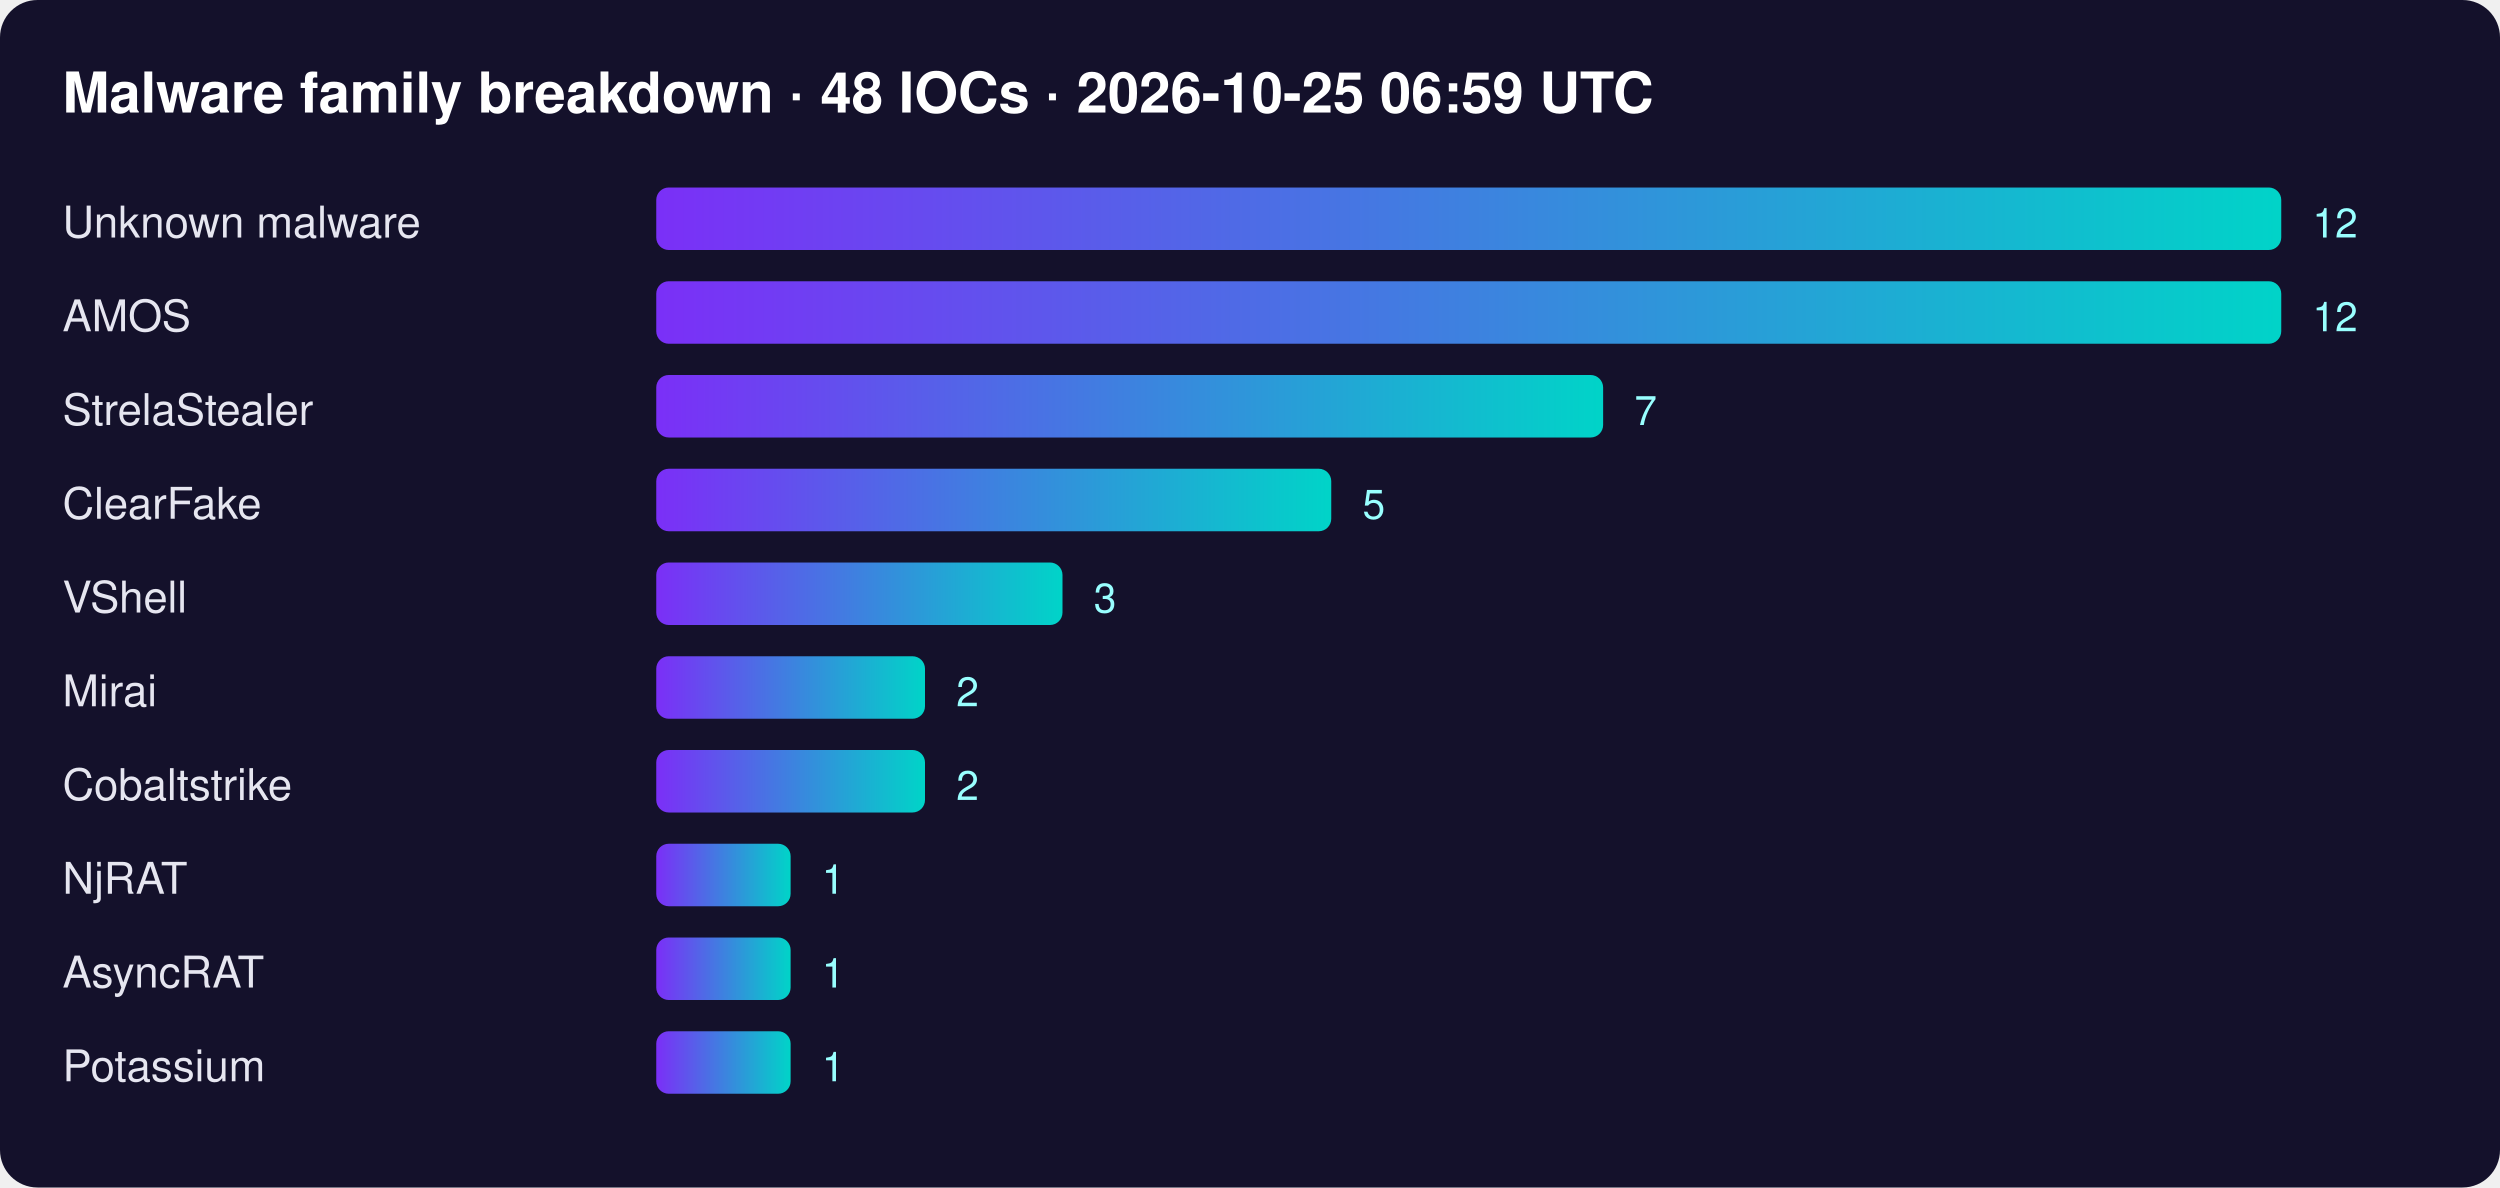
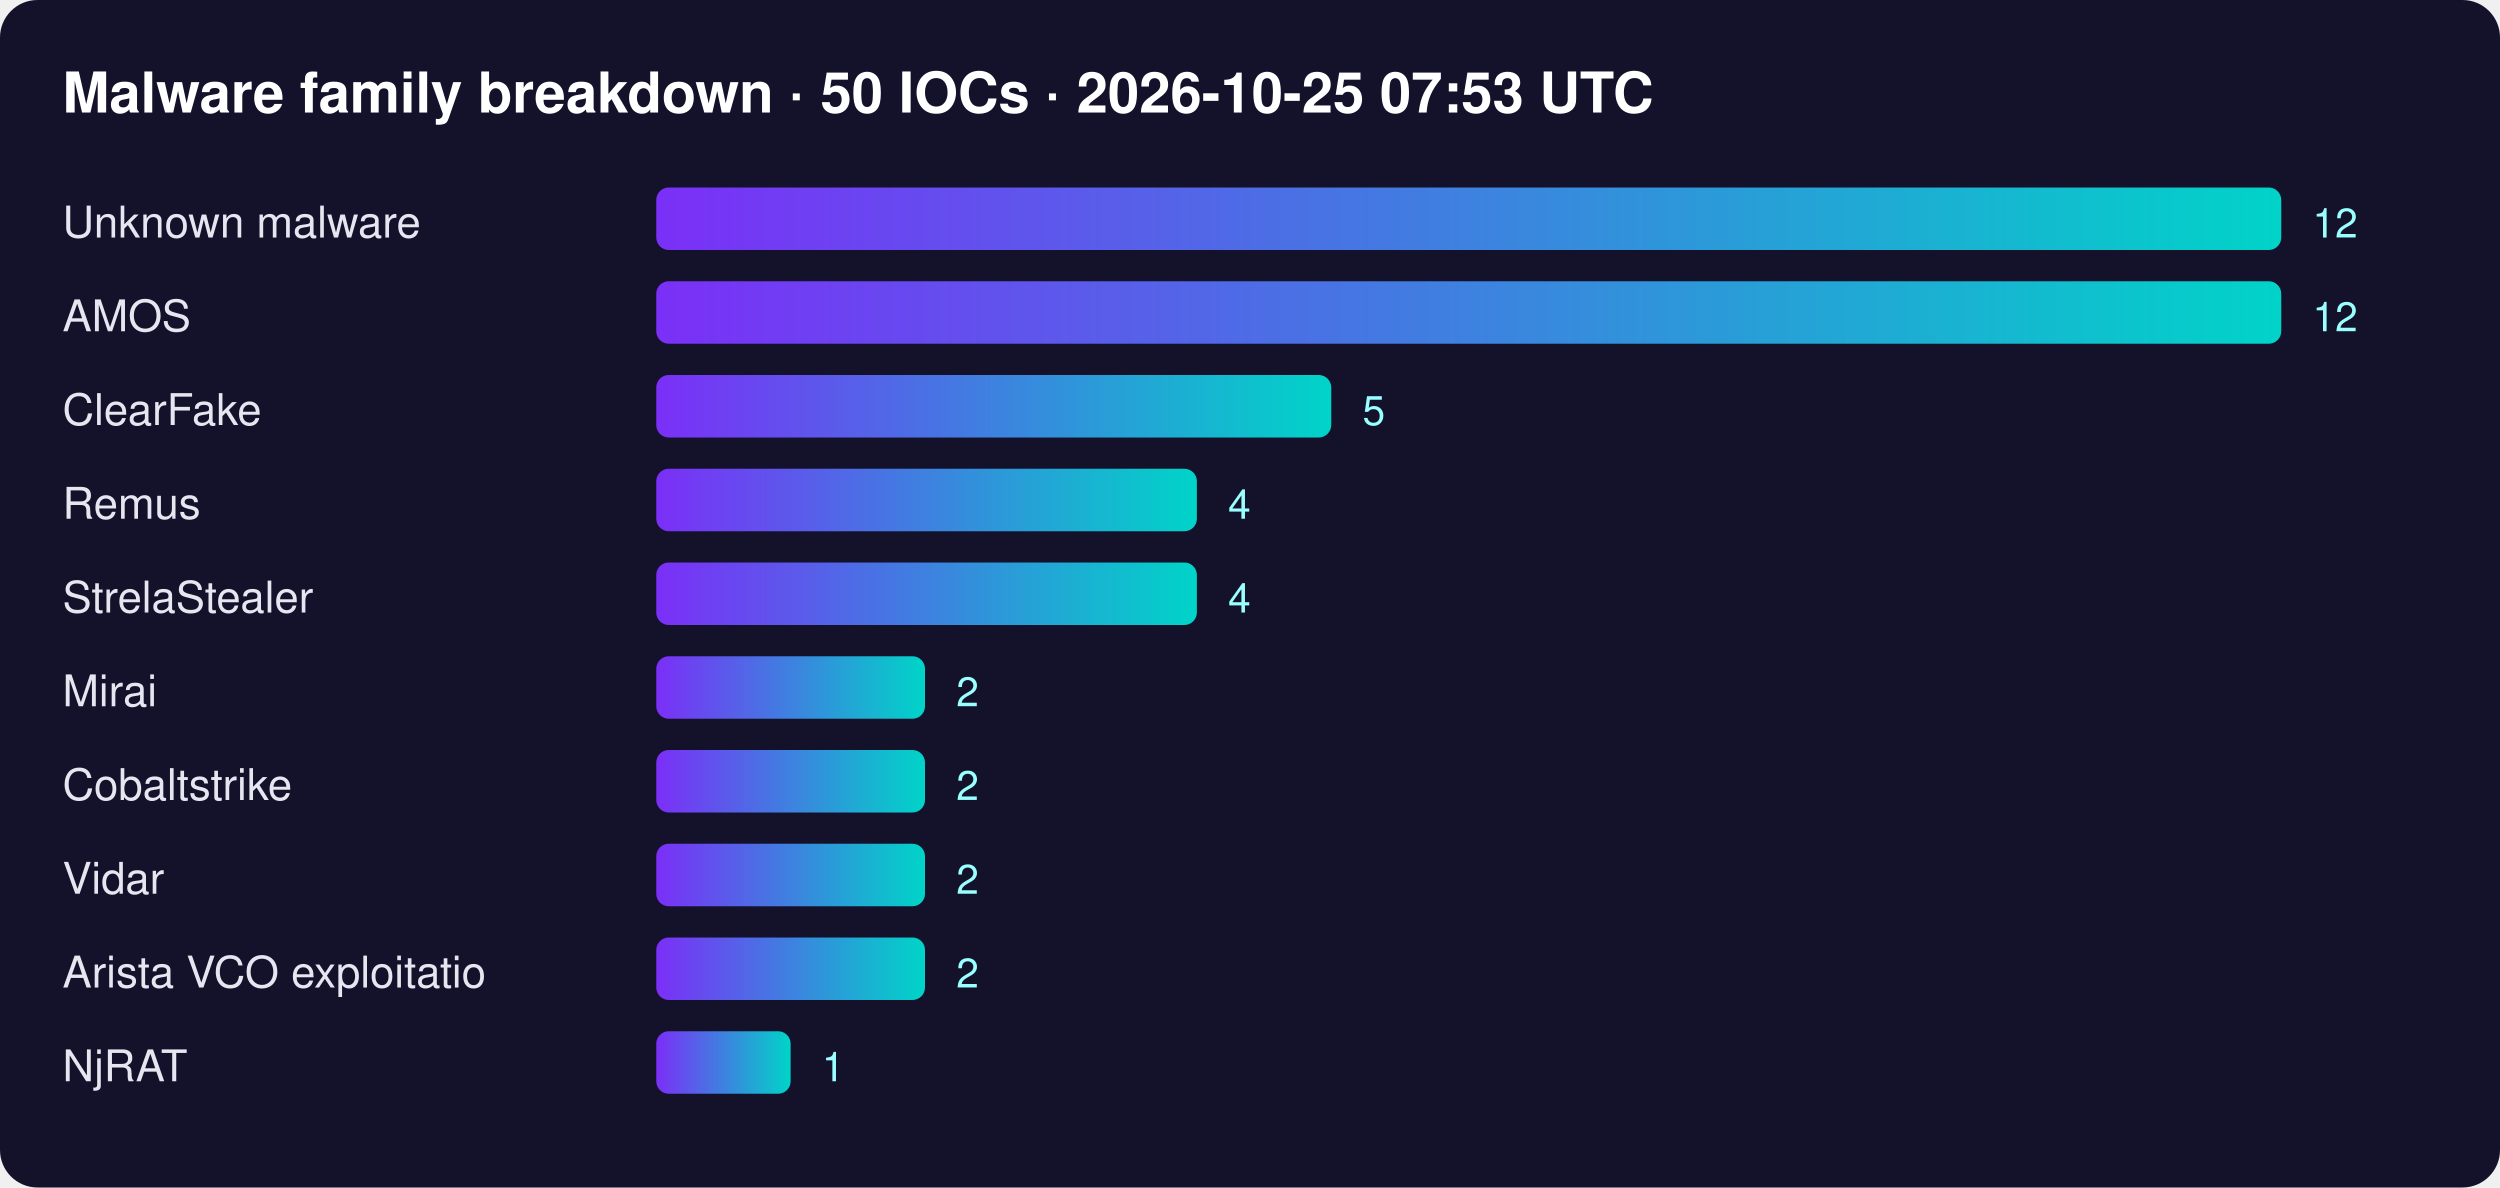
<svg xmlns="http://www.w3.org/2000/svg" width="800" height="380" font-family="Segoe UI,Helvetica,Arial,sans-serif">
  <defs>
    <linearGradient id="g">
      <stop offset="0" stop-color="#7b2ff7" />
      <stop offset="1" stop-color="#00d4c8" />
    </linearGradient>
  </defs>
  <rect width="100%" height="100%" rx="12" fill="#14112b" />
-   <text x="20" y="36" fill="#fff" font-size="18" font-weight="700">Malware family breakdown · 48 IOCs · 2026-10-25 06:59 UTC</text>
+   <text x="20" y="36" fill="#fff" font-size="18" font-weight="700">Malware family breakdown · 50 IOCs · 2026-10-25 07:53 UTC</text>
  <text x="20" y="76" fill="#e6e6f0" font-size="14">Unknown malware</text>
  <rect x="210" y="60" width="520" height="20" rx="4" fill="url(#g)" />
  <text x="740" y="76" fill="#9ff" font-size="13">12</text>
  <text x="20" y="106" fill="#e6e6f0" font-size="14">AMOS</text>
  <rect x="210" y="90" width="520" height="20" rx="4" fill="url(#g)" />
  <text x="740" y="106" fill="#9ff" font-size="13">12</text>
-   <text x="20" y="136" fill="#e6e6f0" font-size="14">StrelaStealer</text>
-   <rect x="210" y="120" width="303" height="20" rx="4" fill="url(#g)" />
-   <text x="523" y="136" fill="#9ff" font-size="13">7</text>
-   <text x="20" y="166" fill="#e6e6f0" font-size="14">ClearFake</text>
-   <rect x="210" y="150" width="216" height="20" rx="4" fill="url(#g)" />
-   <text x="436" y="166" fill="#9ff" font-size="13">5</text>
-   <text x="20" y="196" fill="#e6e6f0" font-size="14">VShell</text>
-   <rect x="210" y="180" width="130" height="20" rx="4" fill="url(#g)" />
-   <text x="350" y="196" fill="#9ff" font-size="13">3</text>
+   <text x="20" y="136" fill="#e6e6f0" font-size="14">ClearFake</text>
+   <rect x="210" y="120" width="216" height="20" rx="4" fill="url(#g)" />
+   <text x="436" y="136" fill="#9ff" font-size="13">5</text>
+   <text x="20" y="166" fill="#e6e6f0" font-size="14">Remus</text>
+   <rect x="210" y="150" width="173" height="20" rx="4" fill="url(#g)" />
+   <text x="393" y="166" fill="#9ff" font-size="13">4</text>
+   <text x="20" y="196" fill="#e6e6f0" font-size="14">StrelaStealer</text>
+   <rect x="210" y="180" width="173" height="20" rx="4" fill="url(#g)" />
+   <text x="393" y="196" fill="#9ff" font-size="13">4</text>
  <text x="20" y="226" fill="#e6e6f0" font-size="14">Mirai</text>
  <rect x="210" y="210" width="86" height="20" rx="4" fill="url(#g)" />
  <text x="306" y="226" fill="#9ff" font-size="13">2</text>
  <text x="20" y="256" fill="#e6e6f0" font-size="14">Cobaltstrike</text>
  <rect x="210" y="240" width="86" height="20" rx="4" fill="url(#g)" />
  <text x="306" y="256" fill="#9ff" font-size="13">2</text>
-   <text x="20" y="286" fill="#e6e6f0" font-size="14">NjRAT</text>
-   <rect x="210" y="270" width="43" height="20" rx="4" fill="url(#g)" />
-   <text x="263" y="286" fill="#9ff" font-size="13">1</text>
-   <text x="20" y="316" fill="#e6e6f0" font-size="14">AsyncRAT</text>
-   <rect x="210" y="300" width="43" height="20" rx="4" fill="url(#g)" />
-   <text x="263" y="316" fill="#9ff" font-size="13">1</text>
-   <text x="20" y="346" fill="#e6e6f0" font-size="14">Potassium</text>
+   <text x="20" y="286" fill="#e6e6f0" font-size="14">Vidar</text>
+   <rect x="210" y="270" width="86" height="20" rx="4" fill="url(#g)" />
+   <text x="306" y="286" fill="#9ff" font-size="13">2</text>
+   <text x="20" y="316" fill="#e6e6f0" font-size="14">Arista VCO exploitatio</text>
+   <rect x="210" y="300" width="86" height="20" rx="4" fill="url(#g)" />
+   <text x="306" y="316" fill="#9ff" font-size="13">2</text>
+   <text x="20" y="346" fill="#e6e6f0" font-size="14">NjRAT</text>
  <rect x="210" y="330" width="43" height="20" rx="4" fill="url(#g)" />
  <text x="263" y="346" fill="#9ff" font-size="13">1</text>
</svg>
